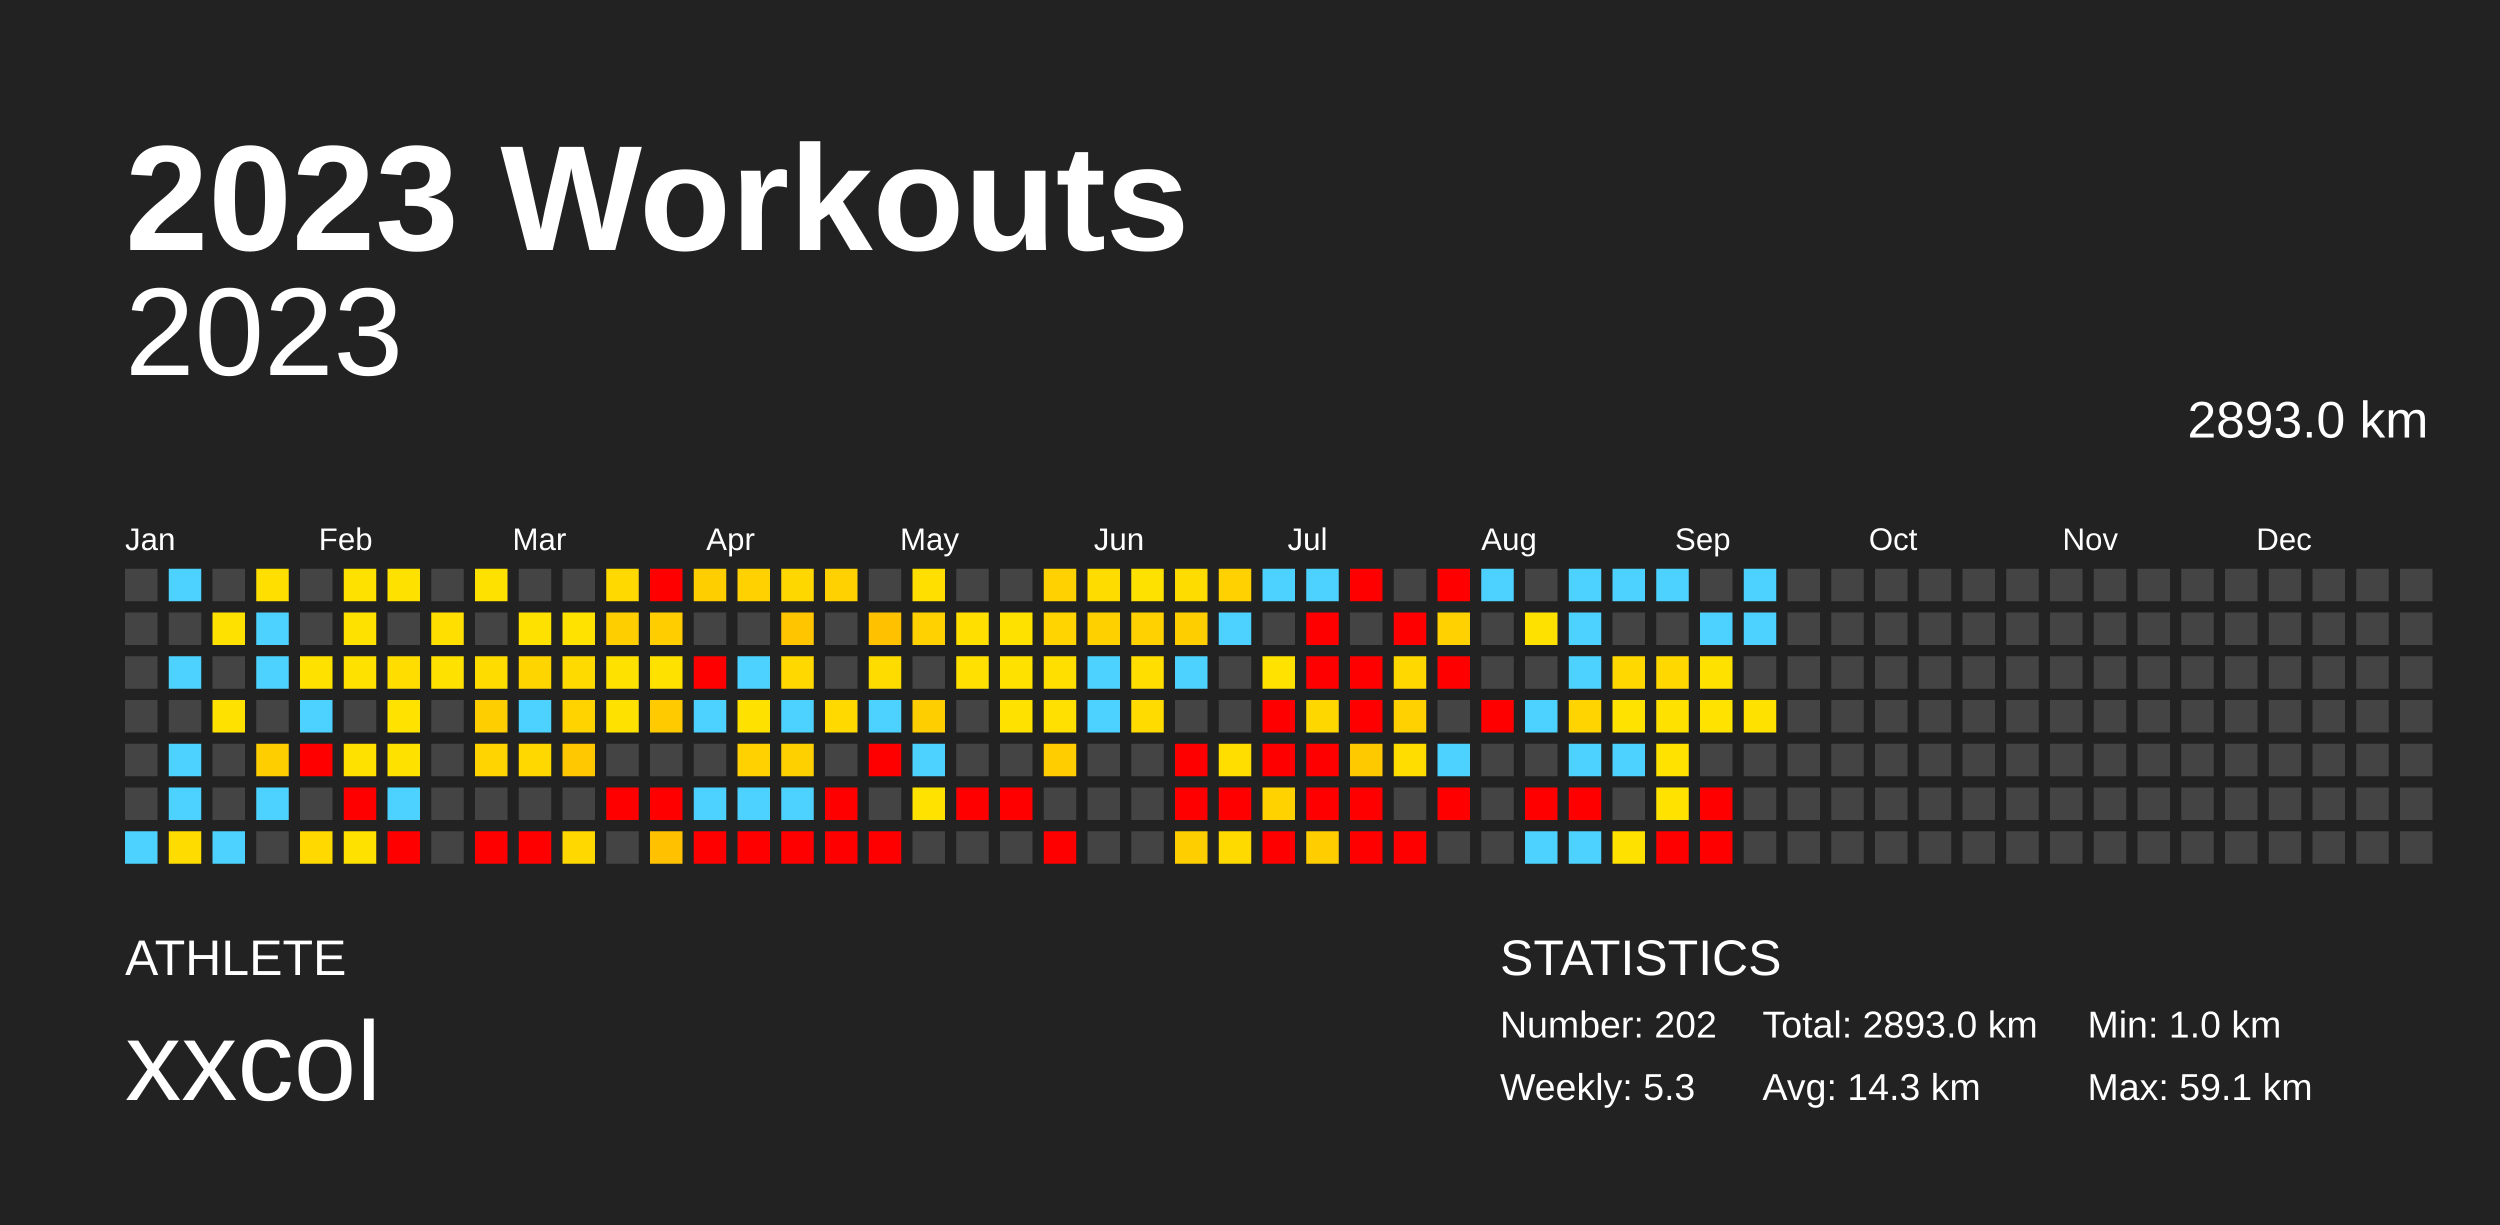
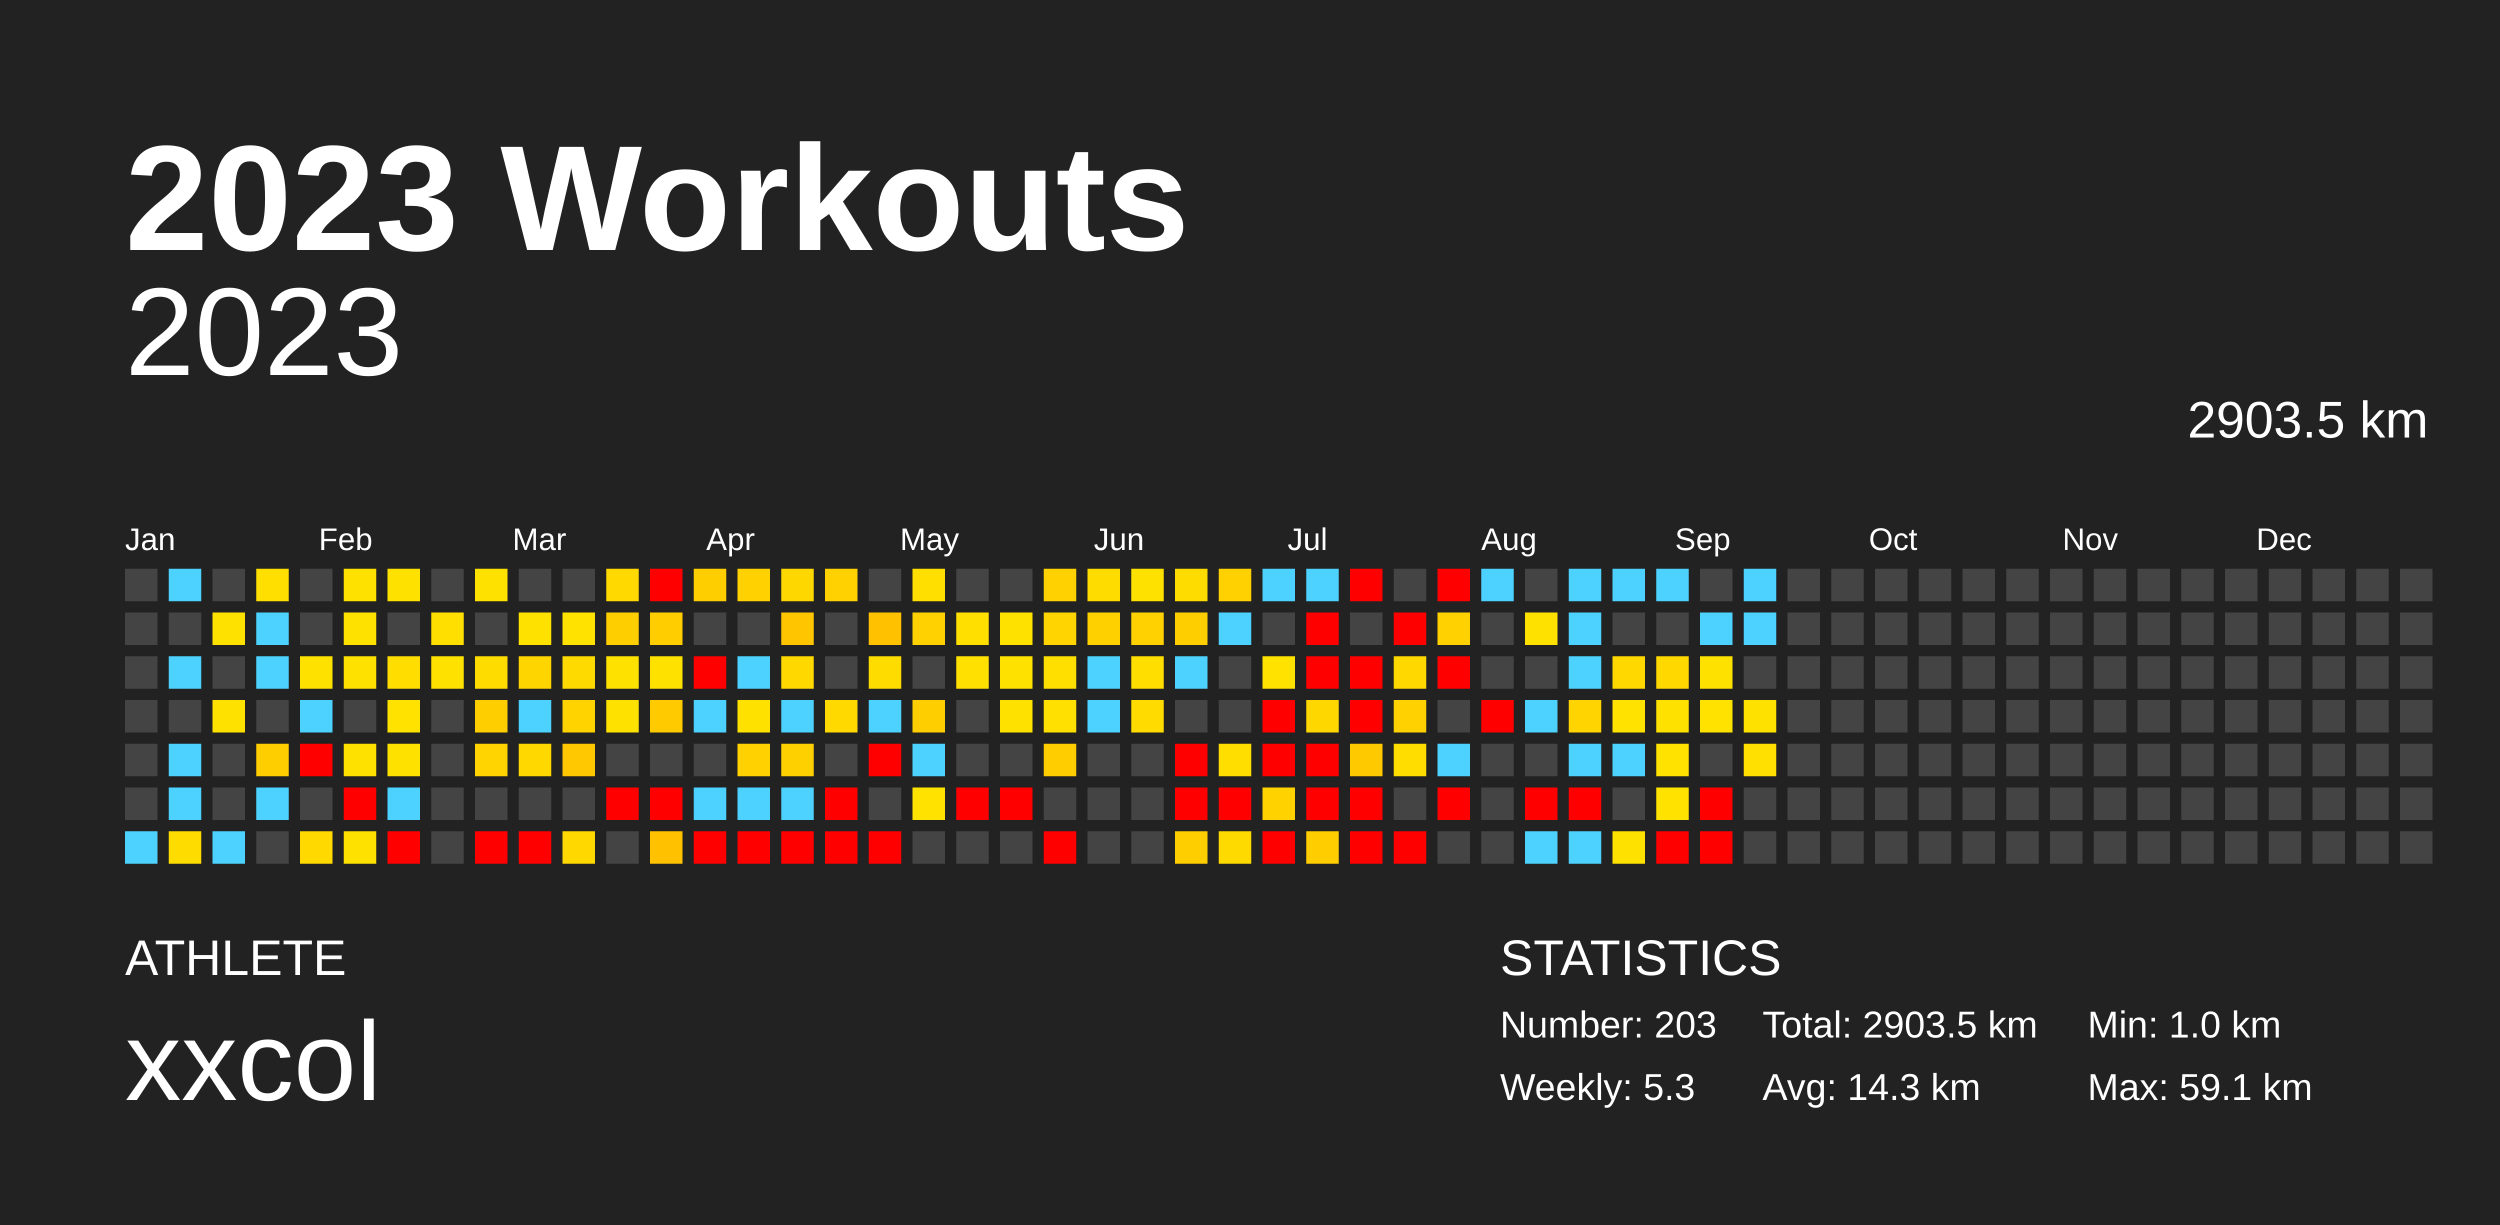
<svg xmlns="http://www.w3.org/2000/svg" baseProfile="full" height="98mm" version="1.1" viewBox="0,0,200,98" width="200mm">
  <defs />
  <rect fill="#222222" height="98" width="200" x="0" y="0" />
  <text fill="#FFFFFF" style="font-size:12px; font-family:Arial; font-weight:bold;" x="10" y="20">2023 Workouts</text>
  <text fill="#FFFFFF" style="font-size:4px; font-family:Arial" x="10" y="78">ATHLETE</text>
  <text fill="#FFFFFF" style="font-size:9px; font-family:Arial" x="10" y="88">xxcol</text>
  <text fill="#FFFFFF" style="font-size:4px; font-family:Arial" x="120" y="78">STATISTICS</text>
-   <text fill="#FFFFFF" style="font-size:3px; font-family:Arial" x="120" y="83">Number: 202</text>
+   <text fill="#FFFFFF" style="font-size:3px; font-family:Arial" x="120" y="83">Number: 203</text>
  <text fill="#FFFFFF" style="font-size:3px; font-family:Arial" x="120" y="88">Weekly: 5.3</text>
-   <text fill="#FFFFFF" style="font-size:3px; font-family:Arial" x="141" y="83">Total: 2893.0 km</text>
+   <text fill="#FFFFFF" style="font-size:3px; font-family:Arial" x="141" y="83">Total: 2903.5 km</text>
  <text fill="#FFFFFF" style="font-size:3px; font-family:Arial" x="141" y="88">Avg: 14.3 km</text>
  <text fill="#FFFFFF" style="font-size:3px; font-family:Arial" x="167" y="83">Min: 1.0 km</text>
  <text fill="#FFFFFF" style="font-size:3px; font-family:Arial" x="167" y="88">Max: 59.1 km</text>
  <text alignment-baseline="hanging" fill="#FFFFFF" style="font-size:10.0px; font-family:Arial;" x="10" y="30">2023</text>
-   <text alignment-baseline="hanging" fill="#FFFFFF" style="font-size:4.125px; font-family:Arial;" x="175" y="35">2893.0 km</text>
+   <text alignment-baseline="hanging" fill="#FFFFFF" style="font-size:4.125px; font-family:Arial;" x="175" y="35">2903.5 km</text>
  <text fill="#FFFFFF" style="font-size:2.5px; font-family:Arial" x="10.0" y="44">Jan</text>
  <text fill="#FFFFFF" style="font-size:2.5px; font-family:Arial" x="25.5" y="44">Feb</text>
  <text fill="#FFFFFF" style="font-size:2.5px; font-family:Arial" x="41.0" y="44">Mar</text>
  <text fill="#FFFFFF" style="font-size:2.5px; font-family:Arial" x="56.5" y="44">Apr</text>
  <text fill="#FFFFFF" style="font-size:2.5px; font-family:Arial" x="72.0" y="44">May</text>
  <text fill="#FFFFFF" style="font-size:2.5px; font-family:Arial" x="87.5" y="44">Jun</text>
  <text fill="#FFFFFF" style="font-size:2.5px; font-family:Arial" x="103.0" y="44">Jul</text>
  <text fill="#FFFFFF" style="font-size:2.5px; font-family:Arial" x="118.5" y="44">Aug</text>
  <text fill="#FFFFFF" style="font-size:2.5px; font-family:Arial" x="134.0" y="44">Sep</text>
  <text fill="#FFFFFF" style="font-size:2.5px; font-family:Arial" x="149.5" y="44">Oct</text>
  <text fill="#FFFFFF" style="font-size:2.5px; font-family:Arial" x="165.0" y="44">Nov</text>
  <text fill="#FFFFFF" style="font-size:2.5px; font-family:Arial" x="180.5" y="44">Dec</text>
  <rect fill="#444444" height="2.6" width="2.6" x="10.0" y="45.5" />
  <rect fill="#444444" height="2.6" width="2.6" x="10.0" y="49.0" />
  <rect fill="#444444" height="2.6" width="2.6" x="10.0" y="52.5" />
  <rect fill="#444444" height="2.6" width="2.6" x="10.0" y="56.0" />
  <rect fill="#444444" height="2.6" width="2.6" x="10.0" y="59.5" />
  <rect fill="#444444" height="2.6" width="2.6" x="10.0" y="63.0" />
  <rect fill="#4dd2ff" height="2.6" width="2.6" x="10.0" y="66.5" />
  <rect fill="#4dd2ff" height="2.6" width="2.6" x="13.5" y="45.5" />
  <rect fill="#444444" height="2.6" width="2.6" x="13.5" y="49.0" />
  <rect fill="#4dd2ff" height="2.6" width="2.6" x="13.5" y="52.5" />
  <rect fill="#444444" height="2.6" width="2.6" x="13.5" y="56.0" />
  <rect fill="#4dd2ff" height="2.6" width="2.6" x="13.5" y="59.5" />
  <rect fill="#4dd2ff" height="2.6" width="2.6" x="13.5" y="63.0" />
  <rect fill="#ffdc00" height="2.6" width="2.6" x="13.5" y="66.5" />
  <rect fill="#444444" height="2.6" width="2.6" x="17.0" y="45.5" />
  <rect fill="#ffe100" height="2.6" width="2.6" x="17.0" y="49.0" />
  <rect fill="#444444" height="2.6" width="2.6" x="17.0" y="52.5" />
  <rect fill="#ffe100" height="2.6" width="2.6" x="17.0" y="56.0" />
  <rect fill="#444444" height="2.6" width="2.6" x="17.0" y="59.5" />
  <rect fill="#444444" height="2.6" width="2.6" x="17.0" y="63.0" />
  <rect fill="#4dd2ff" height="2.6" width="2.6" x="17.0" y="66.5" />
  <rect fill="#ffdf00" height="2.6" width="2.6" x="20.5" y="45.5" />
  <rect fill="#4dd2ff" height="2.6" width="2.6" x="20.5" y="49.0" />
  <rect fill="#4dd2ff" height="2.6" width="2.6" x="20.5" y="52.5" />
  <rect fill="#444444" height="2.6" width="2.6" x="20.5" y="56.0" />
  <rect fill="#ffce00" height="2.6" width="2.6" x="20.5" y="59.5" />
  <rect fill="#4dd2ff" height="2.6" width="2.6" x="20.5" y="63.0" />
  <rect fill="#444444" height="2.6" width="2.6" x="20.5" y="66.5" />
  <rect fill="#444444" height="2.6" width="2.6" x="24.0" y="45.5" />
  <rect fill="#444444" height="2.6" width="2.6" x="24.0" y="49.0" />
  <rect fill="#ffe100" height="2.6" width="2.6" x="24.0" y="52.5" />
  <rect fill="#4dd2ff" height="2.6" width="2.6" x="24.0" y="56.0" />
  <rect fill="red" height="2.6" width="2.6" x="24.0" y="59.5" />
  <rect fill="#444444" height="2.6" width="2.6" x="24.0" y="63.0" />
  <rect fill="#ffd900" height="2.6" width="2.6" x="24.0" y="66.5" />
  <rect fill="#ffe100" height="2.6" width="2.6" x="27.5" y="45.5" />
  <rect fill="#ffe100" height="2.6" width="2.6" x="27.5" y="49.0" />
  <rect fill="#ffe100" height="2.6" width="2.6" x="27.5" y="52.5" />
  <rect fill="#444444" height="2.6" width="2.6" x="27.5" y="56.0" />
  <rect fill="#ffe100" height="2.6" width="2.6" x="27.5" y="59.5" />
  <rect fill="red" height="2.6" width="2.6" x="27.5" y="63.0" />
  <rect fill="#ffe100" height="2.6" width="2.6" x="27.5" y="66.5" />
  <rect fill="#ffe100" height="2.6" width="2.6" x="31.0" y="45.5" />
  <rect fill="#444444" height="2.6" width="2.6" x="31.0" y="49.0" />
  <rect fill="#ffdd00" height="2.6" width="2.6" x="31.0" y="52.5" />
  <rect fill="#ffe200" height="2.6" width="2.6" x="31.0" y="56.0" />
  <rect fill="#ffe100" height="2.6" width="2.6" x="31.0" y="59.5" />
  <rect fill="#4dd2ff" height="2.6" width="2.6" x="31.0" y="63.0" />
  <rect fill="red" height="2.6" width="2.6" x="31.0" y="66.5" />
  <rect fill="#444444" height="2.6" width="2.6" x="34.5" y="45.5" />
  <rect fill="#ffdf00" height="2.6" width="2.6" x="34.5" y="49.0" />
  <rect fill="#ffe100" height="2.6" width="2.6" x="34.5" y="52.5" />
  <rect fill="#444444" height="2.6" width="2.6" x="34.5" y="56.0" />
  <rect fill="#444444" height="2.6" width="2.6" x="34.5" y="59.5" />
  <rect fill="#444444" height="2.6" width="2.6" x="34.5" y="63.0" />
  <rect fill="#444444" height="2.6" width="2.6" x="34.5" y="66.5" />
  <rect fill="#ffe100" height="2.6" width="2.6" x="38.0" y="45.5" />
  <rect fill="#444444" height="2.6" width="2.6" x="38.0" y="49.0" />
  <rect fill="#ffdc00" height="2.6" width="2.6" x="38.0" y="52.5" />
  <rect fill="#ffce00" height="2.6" width="2.6" x="38.0" y="56.0" />
  <rect fill="#ffd400" height="2.6" width="2.6" x="38.0" y="59.5" />
  <rect fill="#444444" height="2.6" width="2.6" x="38.0" y="63.0" />
  <rect fill="red" height="2.6" width="2.6" x="38.0" y="66.5" />
  <rect fill="#444444" height="2.6" width="2.6" x="41.5" y="45.5" />
  <rect fill="#ffe100" height="2.6" width="2.6" x="41.5" y="49.0" />
  <rect fill="#ffd500" height="2.6" width="2.6" x="41.5" y="52.5" />
  <rect fill="#4dd2ff" height="2.6" width="2.6" x="41.5" y="56.0" />
  <rect fill="#ffd800" height="2.6" width="2.6" x="41.5" y="59.5" />
  <rect fill="#444444" height="2.6" width="2.6" x="41.5" y="63.0" />
  <rect fill="red" height="2.6" width="2.6" x="41.5" y="66.5" />
  <rect fill="#444444" height="2.6" width="2.6" x="45.0" y="45.5" />
  <rect fill="#ffe200" height="2.6" width="2.6" x="45.0" y="49.0" />
  <rect fill="#ffda00" height="2.6" width="2.6" x="45.0" y="52.5" />
  <rect fill="#ffd300" height="2.6" width="2.6" x="45.0" y="56.0" />
  <rect fill="#ffc800" height="2.6" width="2.6" x="45.0" y="59.5" />
  <rect fill="#444444" height="2.6" width="2.6" x="45.0" y="63.0" />
  <rect fill="#ffd800" height="2.6" width="2.6" x="45.0" y="66.5" />
  <rect fill="#ffd900" height="2.6" width="2.6" x="48.5" y="45.5" />
  <rect fill="#ffce00" height="2.6" width="2.6" x="48.5" y="49.0" />
  <rect fill="#ffe100" height="2.6" width="2.6" x="48.5" y="52.5" />
  <rect fill="#ffe100" height="2.6" width="2.6" x="48.5" y="56.0" />
  <rect fill="#444444" height="2.6" width="2.6" x="48.5" y="59.5" />
  <rect fill="red" height="2.6" width="2.6" x="48.5" y="63.0" />
  <rect fill="#444444" height="2.6" width="2.6" x="48.5" y="66.5" />
  <rect fill="red" height="2.6" width="2.6" x="52.0" y="45.5" />
  <rect fill="#ffcd00" height="2.6" width="2.6" x="52.0" y="49.0" />
  <rect fill="#ffe100" height="2.6" width="2.6" x="52.0" y="52.5" />
  <rect fill="#ffca00" height="2.6" width="2.6" x="52.0" y="56.0" />
  <rect fill="#444444" height="2.6" width="2.6" x="52.0" y="59.5" />
  <rect fill="red" height="2.6" width="2.6" x="52.0" y="63.0" />
  <rect fill="#ffc100" height="2.6" width="2.6" x="52.0" y="66.5" />
  <rect fill="#ffce00" height="2.6" width="2.6" x="55.5" y="45.5" />
  <rect fill="#444444" height="2.6" width="2.6" x="55.5" y="49.0" />
  <rect fill="red" height="2.6" width="2.6" x="55.5" y="52.5" />
  <rect fill="#4dd2ff" height="2.6" width="2.6" x="55.5" y="56.0" />
  <rect fill="#444444" height="2.6" width="2.6" x="55.5" y="59.5" />
  <rect fill="#4dd2ff" height="2.6" width="2.6" x="55.5" y="63.0" />
  <rect fill="red" height="2.6" width="2.6" x="55.5" y="66.5" />
  <rect fill="#ffd100" height="2.6" width="2.6" x="59.0" y="45.5" />
  <rect fill="#444444" height="2.6" width="2.6" x="59.0" y="49.0" />
  <rect fill="#4dd2ff" height="2.6" width="2.6" x="59.0" y="52.5" />
  <rect fill="#ffe100" height="2.6" width="2.6" x="59.0" y="56.0" />
  <rect fill="#ffd100" height="2.6" width="2.6" x="59.0" y="59.5" />
  <rect fill="#4dd2ff" height="2.6" width="2.6" x="59.0" y="63.0" />
  <rect fill="red" height="2.6" width="2.6" x="59.0" y="66.5" />
  <rect fill="#ffd700" height="2.6" width="2.6" x="62.5" y="45.5" />
  <rect fill="#ffc600" height="2.6" width="2.6" x="62.5" y="49.0" />
  <rect fill="#ffd800" height="2.6" width="2.6" x="62.5" y="52.5" />
  <rect fill="#4dd2ff" height="2.6" width="2.6" x="62.5" y="56.0" />
  <rect fill="#ffd000" height="2.6" width="2.6" x="62.5" y="59.5" />
  <rect fill="#4dd2ff" height="2.6" width="2.6" x="62.5" y="63.0" />
  <rect fill="red" height="2.6" width="2.6" x="62.5" y="66.5" />
  <rect fill="#ffd100" height="2.6" width="2.6" x="66.0" y="45.5" />
  <rect fill="#444444" height="2.6" width="2.6" x="66.0" y="49.0" />
  <rect fill="#444444" height="2.6" width="2.6" x="66.0" y="52.5" />
  <rect fill="#ffd900" height="2.6" width="2.6" x="66.0" y="56.0" />
  <rect fill="#444444" height="2.6" width="2.6" x="66.0" y="59.5" />
  <rect fill="red" height="2.6" width="2.6" x="66.0" y="63.0" />
  <rect fill="red" height="2.6" width="2.6" x="66.0" y="66.5" />
  <rect fill="#444444" height="2.6" width="2.6" x="69.5" y="45.5" />
  <rect fill="#ffc100" height="2.6" width="2.6" x="69.5" y="49.0" />
  <rect fill="#ffdc00" height="2.6" width="2.6" x="69.5" y="52.5" />
  <rect fill="#4dd2ff" height="2.6" width="2.6" x="69.5" y="56.0" />
  <rect fill="red" height="2.6" width="2.6" x="69.5" y="59.5" />
  <rect fill="#444444" height="2.6" width="2.6" x="69.5" y="63.0" />
  <rect fill="red" height="2.6" width="2.6" x="69.5" y="66.5" />
  <rect fill="#ffdf00" height="2.6" width="2.6" x="73.0" y="45.5" />
  <rect fill="#ffd100" height="2.6" width="2.6" x="73.0" y="49.0" />
  <rect fill="#444444" height="2.6" width="2.6" x="73.0" y="52.5" />
  <rect fill="#ffce00" height="2.6" width="2.6" x="73.0" y="56.0" />
  <rect fill="#4dd2ff" height="2.6" width="2.6" x="73.0" y="59.5" />
  <rect fill="#ffe200" height="2.6" width="2.6" x="73.0" y="63.0" />
  <rect fill="#444444" height="2.6" width="2.6" x="73.0" y="66.5" />
  <rect fill="#444444" height="2.6" width="2.6" x="76.5" y="45.5" />
  <rect fill="#ffdf00" height="2.6" width="2.6" x="76.5" y="49.0" />
  <rect fill="#ffe000" height="2.6" width="2.6" x="76.5" y="52.5" />
  <rect fill="#444444" height="2.6" width="2.6" x="76.5" y="56.0" />
  <rect fill="#444444" height="2.6" width="2.6" x="76.5" y="59.5" />
  <rect fill="red" height="2.6" width="2.6" x="76.5" y="63.0" />
  <rect fill="#444444" height="2.6" width="2.6" x="76.5" y="66.5" />
  <rect fill="#444444" height="2.6" width="2.6" x="80.0" y="45.5" />
  <rect fill="#ffe100" height="2.6" width="2.6" x="80.0" y="49.0" />
  <rect fill="#ffe100" height="2.6" width="2.6" x="80.0" y="52.5" />
  <rect fill="#ffe100" height="2.6" width="2.6" x="80.0" y="56.0" />
  <rect fill="#444444" height="2.6" width="2.6" x="80.0" y="59.5" />
  <rect fill="red" height="2.6" width="2.6" x="80.0" y="63.0" />
  <rect fill="#444444" height="2.6" width="2.6" x="80.0" y="66.5" />
  <rect fill="#ffd100" height="2.6" width="2.6" x="83.5" y="45.5" />
  <rect fill="#ffd400" height="2.6" width="2.6" x="83.5" y="49.0" />
  <rect fill="#ffdf00" height="2.6" width="2.6" x="83.5" y="52.5" />
  <rect fill="#ffe000" height="2.6" width="2.6" x="83.5" y="56.0" />
  <rect fill="#ffcd00" height="2.6" width="2.6" x="83.5" y="59.5" />
  <rect fill="#444444" height="2.6" width="2.6" x="83.5" y="63.0" />
  <rect fill="red" height="2.6" width="2.6" x="83.5" y="66.5" />
  <rect fill="#ffdc00" height="2.6" width="2.6" x="87.0" y="45.5" />
  <rect fill="#ffd000" height="2.6" width="2.6" x="87.0" y="49.0" />
  <rect fill="#4dd2ff" height="2.6" width="2.6" x="87.0" y="52.5" />
  <rect fill="#4dd2ff" height="2.6" width="2.6" x="87.0" y="56.0" />
  <rect fill="#444444" height="2.6" width="2.6" x="87.0" y="59.5" />
  <rect fill="#444444" height="2.6" width="2.6" x="87.0" y="63.0" />
  <rect fill="#444444" height="2.6" width="2.6" x="87.0" y="66.5" />
  <rect fill="#ffe100" height="2.6" width="2.6" x="90.5" y="45.5" />
  <rect fill="#ffd100" height="2.6" width="2.6" x="90.5" y="49.0" />
  <rect fill="#ffde00" height="2.6" width="2.6" x="90.5" y="52.5" />
  <rect fill="#ffdb00" height="2.6" width="2.6" x="90.5" y="56.0" />
  <rect fill="#444444" height="2.6" width="2.6" x="90.5" y="59.5" />
  <rect fill="#444444" height="2.6" width="2.6" x="90.5" y="63.0" />
  <rect fill="#444444" height="2.6" width="2.6" x="90.5" y="66.5" />
  <rect fill="#ffdc00" height="2.6" width="2.6" x="94.0" y="45.5" />
  <rect fill="#ffce00" height="2.6" width="2.6" x="94.0" y="49.0" />
  <rect fill="#4dd2ff" height="2.6" width="2.6" x="94.0" y="52.5" />
  <rect fill="#444444" height="2.6" width="2.6" x="94.0" y="56.0" />
  <rect fill="red" height="2.6" width="2.6" x="94.0" y="59.5" />
  <rect fill="red" height="2.6" width="2.6" x="94.0" y="63.0" />
  <rect fill="#ffce00" height="2.6" width="2.6" x="94.0" y="66.5" />
  <rect fill="#ffd100" height="2.6" width="2.6" x="97.5" y="45.5" />
  <rect fill="#4dd2ff" height="2.6" width="2.6" x="97.5" y="49.0" />
  <rect fill="#444444" height="2.6" width="2.6" x="97.5" y="52.5" />
  <rect fill="#444444" height="2.6" width="2.6" x="97.5" y="56.0" />
  <rect fill="#ffde00" height="2.6" width="2.6" x="97.5" y="59.5" />
  <rect fill="red" height="2.6" width="2.6" x="97.5" y="63.0" />
  <rect fill="#ffda00" height="2.6" width="2.6" x="97.5" y="66.5" />
  <rect fill="#4dd2ff" height="2.6" width="2.6" x="101.0" y="45.5" />
  <rect fill="#444444" height="2.6" width="2.6" x="101.0" y="49.0" />
  <rect fill="#ffe200" height="2.6" width="2.6" x="101.0" y="52.5" />
  <rect fill="red" height="2.6" width="2.6" x="101.0" y="56.0" />
  <rect fill="red" height="2.6" width="2.6" x="101.0" y="59.5" />
  <rect fill="#ffd200" height="2.6" width="2.6" x="101.0" y="63.0" />
  <rect fill="red" height="2.6" width="2.6" x="101.0" y="66.5" />
  <rect fill="#4dd2ff" height="2.6" width="2.6" x="104.5" y="45.5" />
  <rect fill="red" height="2.6" width="2.6" x="104.5" y="49.0" />
  <rect fill="red" height="2.6" width="2.6" x="104.5" y="52.5" />
  <rect fill="#ffd700" height="2.6" width="2.6" x="104.5" y="56.0" />
  <rect fill="red" height="2.6" width="2.6" x="104.5" y="59.5" />
  <rect fill="red" height="2.6" width="2.6" x="104.5" y="63.0" />
  <rect fill="#ffcd00" height="2.6" width="2.6" x="104.5" y="66.5" />
  <rect fill="red" height="2.6" width="2.6" x="108.0" y="45.5" />
  <rect fill="#444444" height="2.6" width="2.6" x="108.0" y="49.0" />
  <rect fill="red" height="2.6" width="2.6" x="108.0" y="52.5" />
  <rect fill="red" height="2.6" width="2.6" x="108.0" y="56.0" />
  <rect fill="#ffc900" height="2.6" width="2.6" x="108.0" y="59.5" />
  <rect fill="red" height="2.6" width="2.6" x="108.0" y="63.0" />
  <rect fill="red" height="2.6" width="2.6" x="108.0" y="66.5" />
  <rect fill="#444444" height="2.6" width="2.6" x="111.5" y="45.5" />
  <rect fill="red" height="2.6" width="2.6" x="111.5" y="49.0" />
  <rect fill="#ffd800" height="2.6" width="2.6" x="111.5" y="52.5" />
  <rect fill="#ffd100" height="2.6" width="2.6" x="111.5" y="56.0" />
  <rect fill="#ffdd00" height="2.6" width="2.6" x="111.5" y="59.5" />
  <rect fill="#444444" height="2.6" width="2.6" x="111.5" y="63.0" />
  <rect fill="red" height="2.6" width="2.6" x="111.5" y="66.5" />
  <rect fill="red" height="2.6" width="2.6" x="115.0" y="45.5" />
  <rect fill="#ffd100" height="2.6" width="2.6" x="115.0" y="49.0" />
  <rect fill="red" height="2.6" width="2.6" x="115.0" y="52.5" />
  <rect fill="#444444" height="2.6" width="2.6" x="115.0" y="56.0" />
  <rect fill="#4dd2ff" height="2.6" width="2.6" x="115.0" y="59.5" />
  <rect fill="red" height="2.6" width="2.6" x="115.0" y="63.0" />
  <rect fill="#444444" height="2.6" width="2.6" x="115.0" y="66.5" />
  <rect fill="#4dd2ff" height="2.6" width="2.6" x="118.5" y="45.5" />
  <rect fill="#444444" height="2.6" width="2.6" x="118.5" y="49.0" />
  <rect fill="#444444" height="2.6" width="2.6" x="118.5" y="52.5" />
  <rect fill="red" height="2.6" width="2.6" x="118.5" y="56.0" />
  <rect fill="#444444" height="2.6" width="2.6" x="118.5" y="59.5" />
  <rect fill="#444444" height="2.6" width="2.6" x="118.5" y="63.0" />
  <rect fill="#444444" height="2.6" width="2.6" x="118.5" y="66.5" />
  <rect fill="#444444" height="2.6" width="2.6" x="122.0" y="45.5" />
  <rect fill="#ffe100" height="2.6" width="2.6" x="122.0" y="49.0" />
  <rect fill="#444444" height="2.6" width="2.6" x="122.0" y="52.5" />
  <rect fill="#4dd2ff" height="2.6" width="2.6" x="122.0" y="56.0" />
  <rect fill="#444444" height="2.6" width="2.6" x="122.0" y="59.5" />
  <rect fill="red" height="2.6" width="2.6" x="122.0" y="63.0" />
  <rect fill="#4dd2ff" height="2.6" width="2.6" x="122.0" y="66.5" />
  <rect fill="#4dd2ff" height="2.6" width="2.6" x="125.5" y="45.5" />
  <rect fill="#4dd2ff" height="2.6" width="2.6" x="125.5" y="49.0" />
  <rect fill="#4dd2ff" height="2.6" width="2.6" x="125.5" y="52.5" />
  <rect fill="#ffd400" height="2.6" width="2.6" x="125.5" y="56.0" />
  <rect fill="#4dd2ff" height="2.6" width="2.6" x="125.5" y="59.5" />
  <rect fill="red" height="2.6" width="2.6" x="125.5" y="63.0" />
  <rect fill="#4dd2ff" height="2.6" width="2.6" x="125.5" y="66.5" />
  <rect fill="#4dd2ff" height="2.6" width="2.6" x="129.0" y="45.5" />
  <rect fill="#444444" height="2.6" width="2.6" x="129.0" y="49.0" />
  <rect fill="#ffd800" height="2.6" width="2.6" x="129.0" y="52.5" />
  <rect fill="#ffe200" height="2.6" width="2.6" x="129.0" y="56.0" />
  <rect fill="#4dd2ff" height="2.6" width="2.6" x="129.0" y="59.5" />
  <rect fill="#444444" height="2.6" width="2.6" x="129.0" y="63.0" />
  <rect fill="#ffe100" height="2.6" width="2.6" x="129.0" y="66.5" />
  <rect fill="#4dd2ff" height="2.6" width="2.6" x="132.5" y="45.5" />
  <rect fill="#444444" height="2.6" width="2.6" x="132.5" y="49.0" />
  <rect fill="#ffd800" height="2.6" width="2.6" x="132.5" y="52.5" />
  <rect fill="#ffe100" height="2.6" width="2.6" x="132.5" y="56.0" />
  <rect fill="#ffe200" height="2.6" width="2.6" x="132.5" y="59.5" />
  <rect fill="#ffe200" height="2.6" width="2.6" x="132.5" y="63.0" />
  <rect fill="red" height="2.6" width="2.6" x="132.5" y="66.5" />
  <rect fill="#444444" height="2.6" width="2.6" x="136.0" y="45.5" />
  <rect fill="#4dd2ff" height="2.6" width="2.6" x="136.0" y="49.0" />
  <rect fill="#ffe100" height="2.6" width="2.6" x="136.0" y="52.5" />
  <rect fill="#ffe200" height="2.6" width="2.6" x="136.0" y="56.0" />
  <rect fill="#444444" height="2.6" width="2.6" x="136.0" y="59.5" />
  <rect fill="red" height="2.6" width="2.6" x="136.0" y="63.0" />
  <rect fill="red" height="2.6" width="2.6" x="136.0" y="66.5" />
  <rect fill="#4dd2ff" height="2.6" width="2.6" x="139.5" y="45.5" />
  <rect fill="#4dd2ff" height="2.6" width="2.6" x="139.5" y="49.0" />
  <rect fill="#444444" height="2.6" width="2.6" x="139.5" y="52.5" />
  <rect fill="#ffe100" height="2.6" width="2.6" x="139.5" y="56.0" />
-   <rect fill="#444444" height="2.6" width="2.6" x="139.5" y="59.5" />
+   <rect fill="#ffe000" height="2.6" width="2.6" x="139.5" y="59.5" />
  <rect fill="#444444" height="2.6" width="2.6" x="139.5" y="63.0" />
  <rect fill="#444444" height="2.6" width="2.6" x="139.5" y="66.5" />
  <rect fill="#444444" height="2.6" width="2.6" x="143.0" y="45.5" />
  <rect fill="#444444" height="2.6" width="2.6" x="143.0" y="49.0" />
  <rect fill="#444444" height="2.6" width="2.6" x="143.0" y="52.5" />
  <rect fill="#444444" height="2.6" width="2.6" x="143.0" y="56.0" />
  <rect fill="#444444" height="2.6" width="2.6" x="143.0" y="59.5" />
  <rect fill="#444444" height="2.6" width="2.6" x="143.0" y="63.0" />
  <rect fill="#444444" height="2.6" width="2.6" x="143.0" y="66.5" />
  <rect fill="#444444" height="2.6" width="2.6" x="146.5" y="45.5" />
  <rect fill="#444444" height="2.6" width="2.6" x="146.5" y="49.0" />
  <rect fill="#444444" height="2.6" width="2.6" x="146.5" y="52.5" />
  <rect fill="#444444" height="2.6" width="2.6" x="146.5" y="56.0" />
  <rect fill="#444444" height="2.6" width="2.6" x="146.5" y="59.5" />
  <rect fill="#444444" height="2.6" width="2.6" x="146.5" y="63.0" />
  <rect fill="#444444" height="2.6" width="2.6" x="146.5" y="66.5" />
  <rect fill="#444444" height="2.6" width="2.6" x="150.0" y="45.5" />
  <rect fill="#444444" height="2.6" width="2.6" x="150.0" y="49.0" />
  <rect fill="#444444" height="2.6" width="2.6" x="150.0" y="52.5" />
  <rect fill="#444444" height="2.6" width="2.6" x="150.0" y="56.0" />
  <rect fill="#444444" height="2.6" width="2.6" x="150.0" y="59.5" />
  <rect fill="#444444" height="2.6" width="2.6" x="150.0" y="63.0" />
  <rect fill="#444444" height="2.6" width="2.6" x="150.0" y="66.5" />
  <rect fill="#444444" height="2.6" width="2.6" x="153.5" y="45.5" />
  <rect fill="#444444" height="2.6" width="2.6" x="153.5" y="49.0" />
  <rect fill="#444444" height="2.6" width="2.6" x="153.5" y="52.5" />
  <rect fill="#444444" height="2.6" width="2.6" x="153.5" y="56.0" />
  <rect fill="#444444" height="2.6" width="2.6" x="153.5" y="59.5" />
  <rect fill="#444444" height="2.6" width="2.6" x="153.5" y="63.0" />
  <rect fill="#444444" height="2.6" width="2.6" x="153.5" y="66.5" />
  <rect fill="#444444" height="2.6" width="2.6" x="157.0" y="45.5" />
  <rect fill="#444444" height="2.6" width="2.6" x="157.0" y="49.0" />
  <rect fill="#444444" height="2.6" width="2.6" x="157.0" y="52.5" />
  <rect fill="#444444" height="2.6" width="2.6" x="157.0" y="56.0" />
  <rect fill="#444444" height="2.6" width="2.6" x="157.0" y="59.5" />
  <rect fill="#444444" height="2.6" width="2.6" x="157.0" y="63.0" />
  <rect fill="#444444" height="2.6" width="2.6" x="157.0" y="66.5" />
  <rect fill="#444444" height="2.6" width="2.6" x="160.5" y="45.5" />
  <rect fill="#444444" height="2.6" width="2.6" x="160.5" y="49.0" />
  <rect fill="#444444" height="2.6" width="2.6" x="160.5" y="52.5" />
  <rect fill="#444444" height="2.6" width="2.6" x="160.5" y="56.0" />
  <rect fill="#444444" height="2.6" width="2.6" x="160.5" y="59.5" />
  <rect fill="#444444" height="2.6" width="2.6" x="160.5" y="63.0" />
  <rect fill="#444444" height="2.6" width="2.6" x="160.5" y="66.5" />
  <rect fill="#444444" height="2.6" width="2.6" x="164.0" y="45.5" />
  <rect fill="#444444" height="2.6" width="2.6" x="164.0" y="49.0" />
  <rect fill="#444444" height="2.6" width="2.6" x="164.0" y="52.5" />
  <rect fill="#444444" height="2.6" width="2.6" x="164.0" y="56.0" />
  <rect fill="#444444" height="2.6" width="2.6" x="164.0" y="59.5" />
  <rect fill="#444444" height="2.6" width="2.6" x="164.0" y="63.0" />
  <rect fill="#444444" height="2.6" width="2.6" x="164.0" y="66.5" />
  <rect fill="#444444" height="2.6" width="2.6" x="167.5" y="45.5" />
  <rect fill="#444444" height="2.6" width="2.6" x="167.5" y="49.0" />
  <rect fill="#444444" height="2.6" width="2.6" x="167.5" y="52.5" />
  <rect fill="#444444" height="2.6" width="2.6" x="167.5" y="56.0" />
  <rect fill="#444444" height="2.6" width="2.6" x="167.5" y="59.5" />
  <rect fill="#444444" height="2.6" width="2.6" x="167.5" y="63.0" />
  <rect fill="#444444" height="2.6" width="2.6" x="167.5" y="66.5" />
  <rect fill="#444444" height="2.6" width="2.6" x="171.0" y="45.5" />
  <rect fill="#444444" height="2.6" width="2.6" x="171.0" y="49.0" />
  <rect fill="#444444" height="2.6" width="2.6" x="171.0" y="52.5" />
  <rect fill="#444444" height="2.6" width="2.6" x="171.0" y="56.0" />
  <rect fill="#444444" height="2.6" width="2.6" x="171.0" y="59.5" />
  <rect fill="#444444" height="2.6" width="2.6" x="171.0" y="63.0" />
  <rect fill="#444444" height="2.6" width="2.6" x="171.0" y="66.5" />
  <rect fill="#444444" height="2.6" width="2.6" x="174.5" y="45.5" />
  <rect fill="#444444" height="2.6" width="2.6" x="174.5" y="49.0" />
  <rect fill="#444444" height="2.6" width="2.6" x="174.5" y="52.5" />
  <rect fill="#444444" height="2.6" width="2.6" x="174.5" y="56.0" />
  <rect fill="#444444" height="2.6" width="2.6" x="174.5" y="59.5" />
  <rect fill="#444444" height="2.6" width="2.6" x="174.5" y="63.0" />
  <rect fill="#444444" height="2.6" width="2.6" x="174.5" y="66.5" />
  <rect fill="#444444" height="2.6" width="2.6" x="178.0" y="45.5" />
  <rect fill="#444444" height="2.6" width="2.6" x="178.0" y="49.0" />
  <rect fill="#444444" height="2.6" width="2.6" x="178.0" y="52.5" />
  <rect fill="#444444" height="2.6" width="2.6" x="178.0" y="56.0" />
  <rect fill="#444444" height="2.6" width="2.6" x="178.0" y="59.5" />
  <rect fill="#444444" height="2.6" width="2.6" x="178.0" y="63.0" />
  <rect fill="#444444" height="2.6" width="2.6" x="178.0" y="66.5" />
  <rect fill="#444444" height="2.6" width="2.6" x="181.5" y="45.5" />
  <rect fill="#444444" height="2.6" width="2.6" x="181.5" y="49.0" />
  <rect fill="#444444" height="2.6" width="2.6" x="181.5" y="52.5" />
  <rect fill="#444444" height="2.6" width="2.6" x="181.5" y="56.0" />
  <rect fill="#444444" height="2.6" width="2.6" x="181.5" y="59.5" />
  <rect fill="#444444" height="2.6" width="2.6" x="181.5" y="63.0" />
  <rect fill="#444444" height="2.6" width="2.6" x="181.5" y="66.5" />
  <rect fill="#444444" height="2.6" width="2.6" x="185.0" y="45.5" />
  <rect fill="#444444" height="2.6" width="2.6" x="185.0" y="49.0" />
  <rect fill="#444444" height="2.6" width="2.6" x="185.0" y="52.5" />
  <rect fill="#444444" height="2.6" width="2.6" x="185.0" y="56.0" />
  <rect fill="#444444" height="2.6" width="2.6" x="185.0" y="59.5" />
  <rect fill="#444444" height="2.6" width="2.6" x="185.0" y="63.0" />
  <rect fill="#444444" height="2.6" width="2.6" x="185.0" y="66.5" />
  <rect fill="#444444" height="2.6" width="2.6" x="188.5" y="45.5" />
  <rect fill="#444444" height="2.6" width="2.6" x="188.5" y="49.0" />
  <rect fill="#444444" height="2.6" width="2.6" x="188.5" y="52.5" />
  <rect fill="#444444" height="2.6" width="2.6" x="188.5" y="56.0" />
  <rect fill="#444444" height="2.6" width="2.6" x="188.5" y="59.5" />
  <rect fill="#444444" height="2.6" width="2.6" x="188.5" y="63.0" />
  <rect fill="#444444" height="2.6" width="2.6" x="188.5" y="66.5" />
  <rect fill="#444444" height="2.6" width="2.6" x="192.0" y="45.5" />
  <rect fill="#444444" height="2.6" width="2.6" x="192.0" y="49.0" />
  <rect fill="#444444" height="2.6" width="2.6" x="192.0" y="52.5" />
  <rect fill="#444444" height="2.6" width="2.6" x="192.0" y="56.0" />
  <rect fill="#444444" height="2.6" width="2.6" x="192.0" y="59.5" />
  <rect fill="#444444" height="2.6" width="2.6" x="192.0" y="63.0" />
  <rect fill="#444444" height="2.6" width="2.6" x="192.0" y="66.5" />
</svg>
